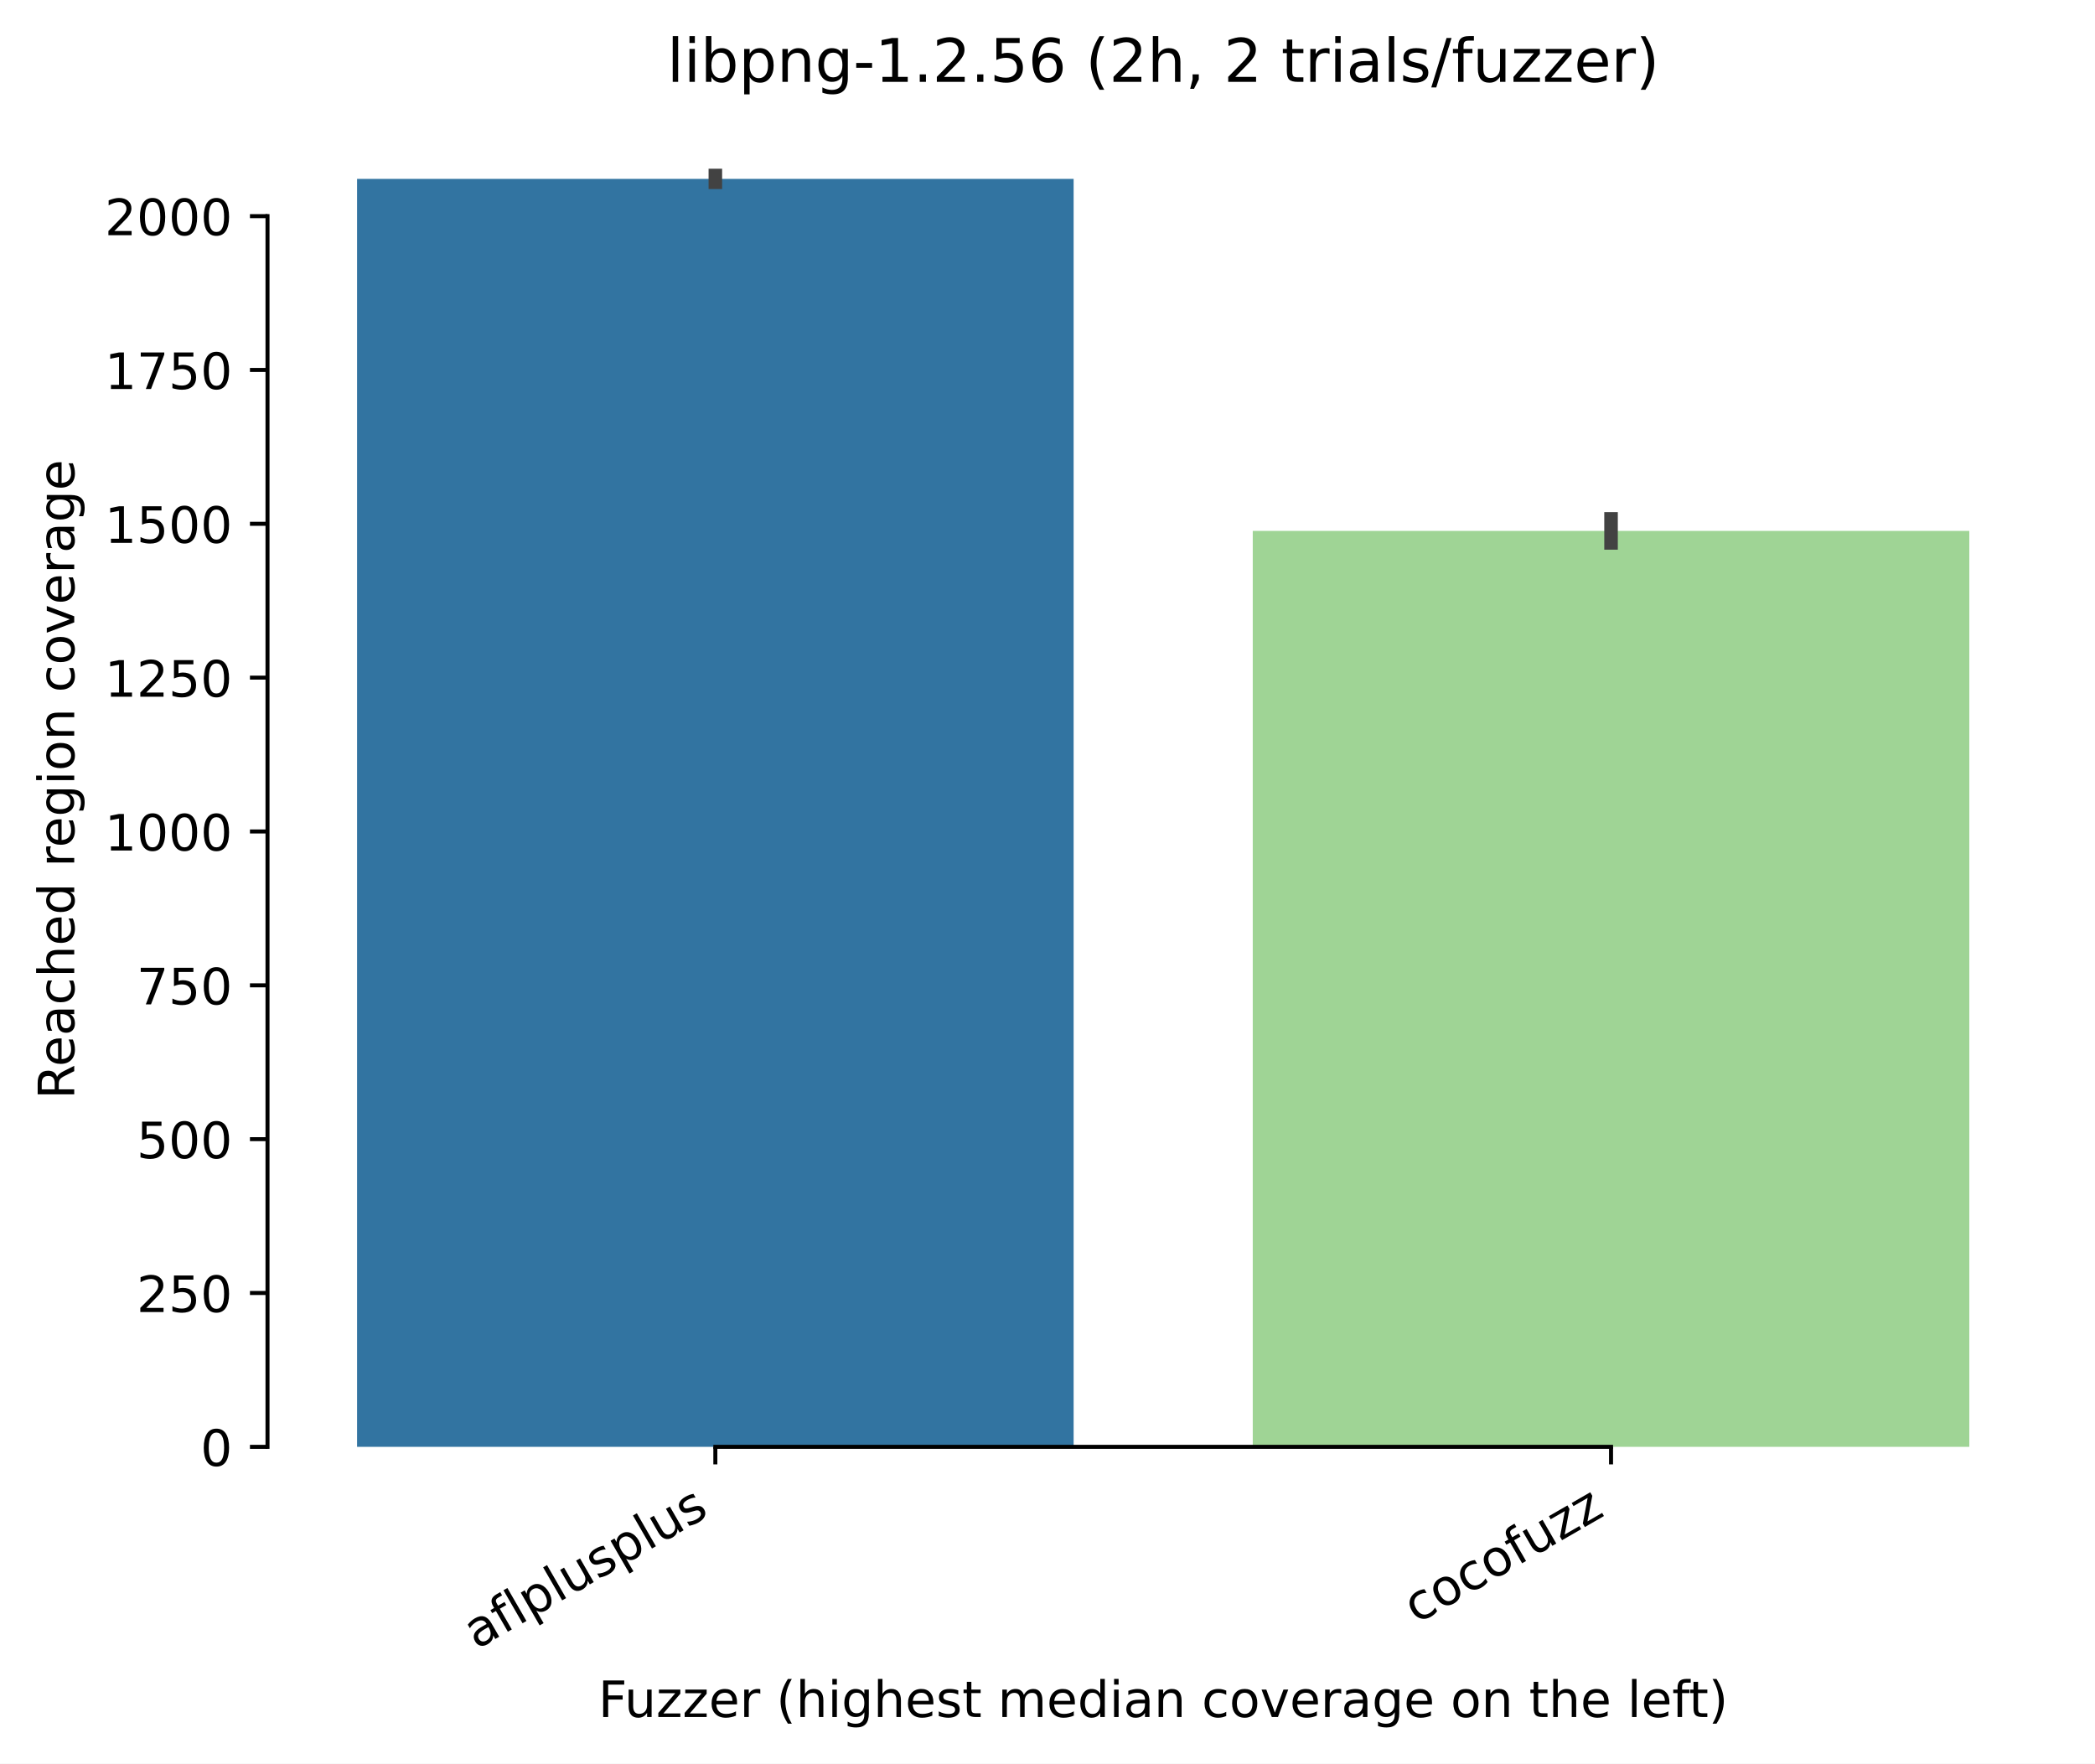
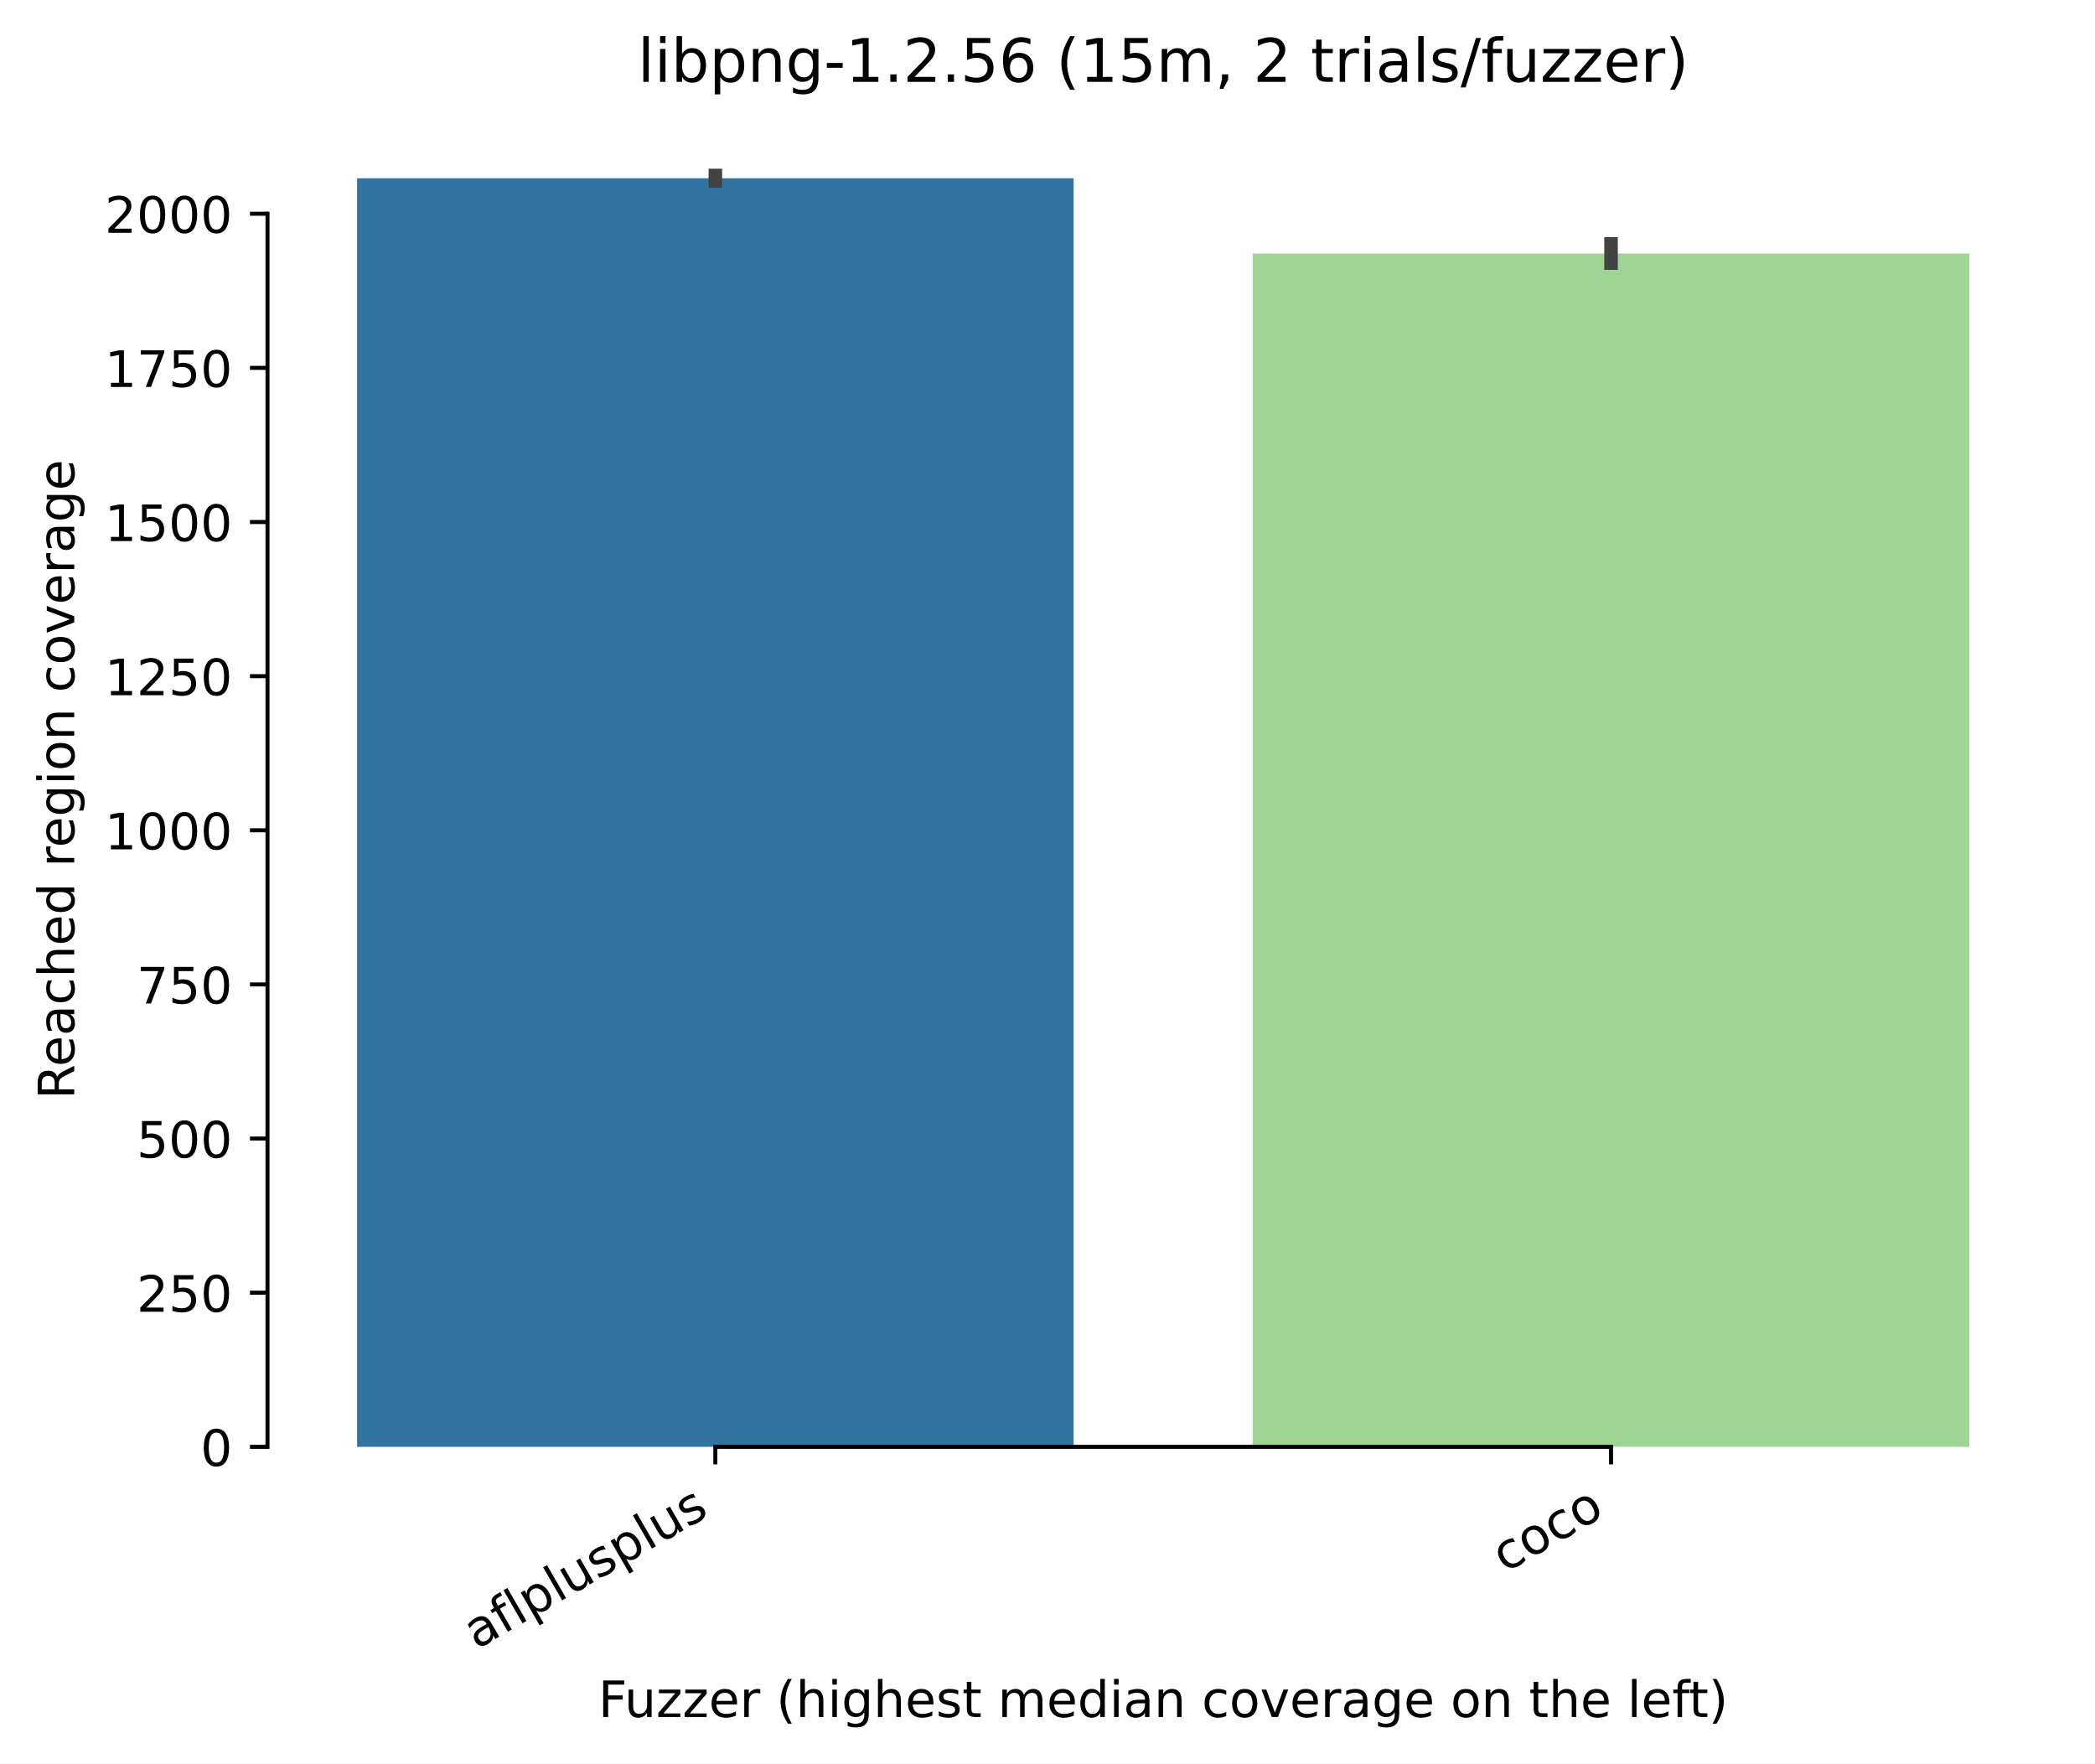
<svg xmlns="http://www.w3.org/2000/svg" xmlns:xlink="http://www.w3.org/1999/xlink" height="351.576pt" version="1.1" viewBox="0 0 417.648 351.576" width="417.648pt">
  <defs>
    <style type="text/css">*{stroke-linecap:butt;stroke-linejoin:round;}</style>
  </defs>
  <g id="figure_1">
    <g id="patch_1">
      <path d="M 0 351.576  L 417.648 351.576  L 417.648 0  L 0 0  z " style="fill:#ffffff;" />
    </g>
    <g id="axes_1">
      <g id="patch_2">
        <path d="M 53.328 288.43  L 410.448 288.43  L 410.448 22.318  L 53.328 22.318  z " style="fill:#ffffff;" />
      </g>
      <g id="patch_3">
-         <path clip-path="url(#pa865a2b3b9)" d="M 71.184 288.43  L 214.032 288.43  L 214.032 35.665  L 71.184 35.665  z " style="fill:#3274a1;" />
+         <path clip-path="url(#p373e89883d)" d="M 71.184 288.43  L 214.032 288.43  L 214.032 35.543  L 71.184 35.543  z " style="fill:#3274a1;" />
      </g>
      <g id="patch_4">
-         <path clip-path="url(#pa865a2b3b9)" d="M 249.744 288.43  L 392.592 288.43  L 392.592 105.833  L 249.744 105.833  z " style="fill:#9fd495;" />
+         <path clip-path="url(#p373e89883d)" d="M 249.744 288.43  L 392.592 288.43  L 392.592 50.538  L 249.744 50.538  z " style="fill:#9fd495;" />
      </g>
      <g id="matplotlib.axis_1">
        <g id="xtick_1">
          <g id="line2d_1">
            <defs>
-               <path d="M 0 0  L 0 3.5  " id="me1eca25776" style="stroke:#000000;stroke-width:0.8;" />
+               <path d="M 0 0  L 0 3.5  " id="m3b5b5b1552" style="stroke:#000000;stroke-width:0.8;" />
            </defs>
            <g>
-               <use style="stroke:#000000;stroke-width:0.8;" x="142.608" xlink:href="#me1eca25776" y="288.43" />
+               <use style="stroke:#000000;stroke-width:0.8;" x="142.608" xlink:href="#m3b5b5b1552" y="288.43" />
            </g>
          </g>
          <g id="text_1">
            <g transform="translate(94.99912 328.8973)rotate(-30)scale(0.1 -0.1)">
              <defs>
                <path d="M 34.281 27.484  Q 23.391 27.484 19.188 25  Q 14.984 22.516 14.984 16.5  Q 14.984 11.719 18.141 8.906  Q 21.297 6.109 26.703 6.109  Q 34.188 6.109 38.703 11.406  Q 43.219 16.703 43.219 25.484  L 43.219 27.484  z M 52.203 31.203  L 52.203 0  L 43.219 0  L 43.219 8.297  Q 40.141 3.328 35.547 0.953  Q 30.953 -1.422 24.312 -1.422  Q 15.922 -1.422 10.953 3.297  Q 6 8.016 6 15.922  Q 6 25.141 12.172 29.828  Q 18.359 34.516 30.609 34.516  L 43.219 34.516  L 43.219 35.406  Q 43.219 41.609 39.141 45  Q 35.062 48.391 27.688 48.391  Q 23 48.391 18.547 47.266  Q 14.109 46.141 10.016 43.891  L 10.016 52.203  Q 14.938 54.109 19.578 55.047  Q 24.219 56 28.609 56  Q 40.484 56 46.344 49.844  Q 52.203 43.703 52.203 31.203  z " id="DejaVuSans-97" />
                <path d="M 37.109 75.984  L 37.109 68.5  L 28.516 68.5  Q 23.688 68.5 21.797 66.547  Q 19.922 64.594 19.922 59.516  L 19.922 54.688  L 34.719 54.688  L 34.719 47.703  L 19.922 47.703  L 19.922 0  L 10.891 0  L 10.891 47.703  L 2.297 47.703  L 2.297 54.688  L 10.891 54.688  L 10.891 58.5  Q 10.891 67.625 15.141 71.797  Q 19.391 75.984 28.609 75.984  z " id="DejaVuSans-102" />
                <path d="M 9.422 75.984  L 18.406 75.984  L 18.406 0  L 9.422 0  z " id="DejaVuSans-108" />
                <path d="M 18.109 8.203  L 18.109 -20.797  L 9.078 -20.797  L 9.078 54.688  L 18.109 54.688  L 18.109 46.391  Q 20.953 51.266 25.266 53.625  Q 29.594 56 35.594 56  Q 45.562 56 51.781 48.094  Q 58.016 40.188 58.016 27.297  Q 58.016 14.406 51.781 6.484  Q 45.562 -1.422 35.594 -1.422  Q 29.594 -1.422 25.266 0.953  Q 20.953 3.328 18.109 8.203  z M 48.688 27.297  Q 48.688 37.203 44.609 42.844  Q 40.531 48.484 33.406 48.484  Q 26.266 48.484 22.188 42.844  Q 18.109 37.203 18.109 27.297  Q 18.109 17.391 22.188 11.75  Q 26.266 6.109 33.406 6.109  Q 40.531 6.109 44.609 11.75  Q 48.688 17.391 48.688 27.297  z " id="DejaVuSans-112" />
                <path d="M 8.5 21.578  L 8.5 54.688  L 17.484 54.688  L 17.484 21.922  Q 17.484 14.156 20.5 10.266  Q 23.531 6.391 29.594 6.391  Q 36.859 6.391 41.078 11.031  Q 45.312 15.672 45.312 23.688  L 45.312 54.688  L 54.297 54.688  L 54.297 0  L 45.312 0  L 45.312 8.406  Q 42.047 3.422 37.719 1  Q 33.406 -1.422 27.688 -1.422  Q 18.266 -1.422 13.375 4.438  Q 8.5 10.297 8.5 21.578  z M 31.109 56  z " id="DejaVuSans-117" />
                <path d="M 44.281 53.078  L 44.281 44.578  Q 40.484 46.531 36.375 47.5  Q 32.281 48.484 27.875 48.484  Q 21.188 48.484 17.844 46.438  Q 14.5 44.391 14.5 40.281  Q 14.5 37.156 16.891 35.375  Q 19.281 33.594 26.516 31.984  L 29.594 31.297  Q 39.156 29.25 43.188 25.516  Q 47.219 21.781 47.219 15.094  Q 47.219 7.469 41.188 3.016  Q 35.156 -1.422 24.609 -1.422  Q 20.219 -1.422 15.453 -0.562  Q 10.688 0.297 5.422 2  L 5.422 11.281  Q 10.406 8.688 15.234 7.391  Q 20.062 6.109 24.812 6.109  Q 31.156 6.109 34.562 8.281  Q 37.984 10.453 37.984 14.406  Q 37.984 18.062 35.516 20.016  Q 33.062 21.969 24.703 23.781  L 21.578 24.516  Q 13.234 26.266 9.516 29.906  Q 5.812 33.547 5.812 39.891  Q 5.812 47.609 11.281 51.797  Q 16.75 56 26.812 56  Q 31.781 56 36.172 55.266  Q 40.578 54.547 44.281 53.078  z " id="DejaVuSans-115" />
              </defs>
              <use xlink:href="#DejaVuSans-97" />
              <use x="61.279" xlink:href="#DejaVuSans-102" />
              <use x="96.484" xlink:href="#DejaVuSans-108" />
              <use x="124.268" xlink:href="#DejaVuSans-112" />
              <use x="187.744" xlink:href="#DejaVuSans-108" />
              <use x="215.527" xlink:href="#DejaVuSans-117" />
              <use x="278.906" xlink:href="#DejaVuSans-115" />
              <use x="331.006" xlink:href="#DejaVuSans-112" />
              <use x="394.482" xlink:href="#DejaVuSans-108" />
              <use x="422.266" xlink:href="#DejaVuSans-117" />
              <use x="485.645" xlink:href="#DejaVuSans-115" />
            </g>
          </g>
        </g>
        <g id="xtick_2">
          <g id="line2d_2">
            <g>
-               <use style="stroke:#000000;stroke-width:0.8;" x="321.168" xlink:href="#me1eca25776" y="288.43" />
+               <use style="stroke:#000000;stroke-width:0.8;" x="321.168" xlink:href="#m3b5b5b1552" y="288.43" />
            </g>
          </g>
          <g id="text_2">
-             <g transform="translate(282.379 323.8051)rotate(-30)scale(0.1 -0.1)">
+             <g transform="translate(300.0067 313.6278)rotate(-30)scale(0.1 -0.1)">
              <defs>
                <path d="M 48.781 52.594  L 48.781 44.188  Q 44.969 46.297 41.141 47.344  Q 37.312 48.391 33.406 48.391  Q 24.656 48.391 19.812 42.844  Q 14.984 37.312 14.984 27.297  Q 14.984 17.281 19.812 11.734  Q 24.656 6.203 33.406 6.203  Q 37.312 6.203 41.141 7.25  Q 44.969 8.297 48.781 10.406  L 48.781 2.094  Q 45.016 0.344 40.984 -0.531  Q 36.969 -1.422 32.422 -1.422  Q 20.062 -1.422 12.781 6.344  Q 5.516 14.109 5.516 27.297  Q 5.516 40.672 12.859 48.328  Q 20.219 56 33.016 56  Q 37.156 56 41.109 55.141  Q 45.062 54.297 48.781 52.594  z " id="DejaVuSans-99" />
                <path d="M 30.609 48.391  Q 23.391 48.391 19.188 42.75  Q 14.984 37.109 14.984 27.297  Q 14.984 17.484 19.156 11.844  Q 23.344 6.203 30.609 6.203  Q 37.797 6.203 41.984 11.859  Q 46.188 17.531 46.188 27.297  Q 46.188 37.016 41.984 42.703  Q 37.797 48.391 30.609 48.391  z M 30.609 56  Q 42.328 56 49.016 48.375  Q 55.719 40.766 55.719 27.297  Q 55.719 13.875 49.016 6.219  Q 42.328 -1.422 30.609 -1.422  Q 18.844 -1.422 12.172 6.219  Q 5.516 13.875 5.516 27.297  Q 5.516 40.766 12.172 48.375  Q 18.844 56 30.609 56  z " id="DejaVuSans-111" />
-                 <path d="M 5.516 54.688  L 48.188 54.688  L 48.188 46.484  L 14.406 7.172  L 48.188 7.172  L 48.188 0  L 4.297 0  L 4.297 8.203  L 38.094 47.516  L 5.516 47.516  z " id="DejaVuSans-122" />
              </defs>
              <use xlink:href="#DejaVuSans-99" />
              <use x="54.98" xlink:href="#DejaVuSans-111" />
              <use x="116.162" xlink:href="#DejaVuSans-99" />
              <use x="171.143" xlink:href="#DejaVuSans-111" />
-               <use x="232.324" xlink:href="#DejaVuSans-102" />
-               <use x="267.529" xlink:href="#DejaVuSans-117" />
-               <use x="330.908" xlink:href="#DejaVuSans-122" />
-               <use x="383.398" xlink:href="#DejaVuSans-122" />
            </g>
          </g>
        </g>
        <g id="text_3">
          <g transform="translate(119.2702 342.2968)scale(0.1 -0.1)">
            <defs>
              <path d="M 9.812 72.906  L 51.703 72.906  L 51.703 64.594  L 19.672 64.594  L 19.672 43.109  L 48.578 43.109  L 48.578 34.812  L 19.672 34.812  L 19.672 0  L 9.812 0  z " id="DejaVuSans-70" />
+               <path d="M 5.516 54.688  L 48.188 54.688  L 48.188 46.484  L 14.406 7.172  L 48.188 7.172  L 48.188 0  L 4.297 0  L 4.297 8.203  L 38.094 47.516  L 5.516 47.516  z " id="DejaVuSans-122" />
              <path d="M 56.203 29.594  L 56.203 25.203  L 14.891 25.203  Q 15.484 15.922 20.484 11.062  Q 25.484 6.203 34.422 6.203  Q 39.594 6.203 44.453 7.469  Q 49.312 8.734 54.109 11.281  L 54.109 2.781  Q 49.266 0.734 44.188 -0.344  Q 39.109 -1.422 33.891 -1.422  Q 20.797 -1.422 13.156 6.188  Q 5.516 13.812 5.516 26.812  Q 5.516 40.234 12.766 48.109  Q 20.016 56 32.328 56  Q 43.359 56 49.781 48.891  Q 56.203 41.797 56.203 29.594  z M 47.219 32.234  Q 47.125 39.594 43.094 43.984  Q 39.062 48.391 32.422 48.391  Q 24.906 48.391 20.391 44.141  Q 15.875 39.891 15.188 32.172  z " id="DejaVuSans-101" />
              <path d="M 41.109 46.297  Q 39.594 47.172 37.812 47.578  Q 36.031 48 33.891 48  Q 26.266 48 22.188 43.047  Q 18.109 38.094 18.109 28.812  L 18.109 0  L 9.078 0  L 9.078 54.688  L 18.109 54.688  L 18.109 46.188  Q 20.953 51.172 25.484 53.578  Q 30.031 56 36.531 56  Q 37.453 56 38.578 55.875  Q 39.703 55.766 41.062 55.516  z " id="DejaVuSans-114" />
              <path id="DejaVuSans-32" />
              <path d="M 31 75.875  Q 24.469 64.656 21.281 53.656  Q 18.109 42.672 18.109 31.391  Q 18.109 20.125 21.312 9.062  Q 24.516 -2 31 -13.188  L 23.188 -13.188  Q 15.875 -1.703 12.234 9.375  Q 8.594 20.453 8.594 31.391  Q 8.594 42.281 12.203 53.312  Q 15.828 64.359 23.188 75.875  z " id="DejaVuSans-40" />
              <path d="M 54.891 33.016  L 54.891 0  L 45.906 0  L 45.906 32.719  Q 45.906 40.484 42.875 44.328  Q 39.844 48.188 33.797 48.188  Q 26.516 48.188 22.312 43.547  Q 18.109 38.922 18.109 30.906  L 18.109 0  L 9.078 0  L 9.078 75.984  L 18.109 75.984  L 18.109 46.188  Q 21.344 51.125 25.703 53.562  Q 30.078 56 35.797 56  Q 45.219 56 50.047 50.172  Q 54.891 44.344 54.891 33.016  z " id="DejaVuSans-104" />
              <path d="M 9.422 54.688  L 18.406 54.688  L 18.406 0  L 9.422 0  z M 9.422 75.984  L 18.406 75.984  L 18.406 64.594  L 9.422 64.594  z " id="DejaVuSans-105" />
              <path d="M 45.406 27.984  Q 45.406 37.75 41.375 43.109  Q 37.359 48.484 30.078 48.484  Q 22.859 48.484 18.828 43.109  Q 14.797 37.75 14.797 27.984  Q 14.797 18.266 18.828 12.891  Q 22.859 7.516 30.078 7.516  Q 37.359 7.516 41.375 12.891  Q 45.406 18.266 45.406 27.984  z M 54.391 6.781  Q 54.391 -7.172 48.188 -13.984  Q 42 -20.797 29.203 -20.797  Q 24.469 -20.797 20.266 -20.094  Q 16.062 -19.391 12.109 -17.922  L 12.109 -9.188  Q 16.062 -11.328 19.922 -12.344  Q 23.781 -13.375 27.781 -13.375  Q 36.625 -13.375 41.016 -8.766  Q 45.406 -4.156 45.406 5.172  L 45.406 9.625  Q 42.625 4.781 38.281 2.391  Q 33.938 0 27.875 0  Q 17.828 0 11.672 7.656  Q 5.516 15.328 5.516 27.984  Q 5.516 40.672 11.672 48.328  Q 17.828 56 27.875 56  Q 33.938 56 38.281 53.609  Q 42.625 51.219 45.406 46.391  L 45.406 54.688  L 54.391 54.688  z " id="DejaVuSans-103" />
              <path d="M 18.312 70.219  L 18.312 54.688  L 36.812 54.688  L 36.812 47.703  L 18.312 47.703  L 18.312 18.016  Q 18.312 11.328 20.141 9.422  Q 21.969 7.516 27.594 7.516  L 36.812 7.516  L 36.812 0  L 27.594 0  Q 17.188 0 13.234 3.875  Q 9.281 7.766 9.281 18.016  L 9.281 47.703  L 2.688 47.703  L 2.688 54.688  L 9.281 54.688  L 9.281 70.219  z " id="DejaVuSans-116" />
              <path d="M 52 44.188  Q 55.375 50.25 60.062 53.125  Q 64.75 56 71.094 56  Q 79.641 56 84.281 50.016  Q 88.922 44.047 88.922 33.016  L 88.922 0  L 79.891 0  L 79.891 32.719  Q 79.891 40.578 77.094 44.375  Q 74.312 48.188 68.609 48.188  Q 61.625 48.188 57.562 43.547  Q 53.516 38.922 53.516 30.906  L 53.516 0  L 44.484 0  L 44.484 32.719  Q 44.484 40.625 41.703 44.406  Q 38.922 48.188 33.109 48.188  Q 26.219 48.188 22.156 43.531  Q 18.109 38.875 18.109 30.906  L 18.109 0  L 9.078 0  L 9.078 54.688  L 18.109 54.688  L 18.109 46.188  Q 21.188 51.219 25.484 53.609  Q 29.781 56 35.688 56  Q 41.656 56 45.828 52.969  Q 50 49.953 52 44.188  z " id="DejaVuSans-109" />
              <path d="M 45.406 46.391  L 45.406 75.984  L 54.391 75.984  L 54.391 0  L 45.406 0  L 45.406 8.203  Q 42.578 3.328 38.25 0.953  Q 33.938 -1.422 27.875 -1.422  Q 17.969 -1.422 11.734 6.484  Q 5.516 14.406 5.516 27.297  Q 5.516 40.188 11.734 48.094  Q 17.969 56 27.875 56  Q 33.938 56 38.25 53.625  Q 42.578 51.266 45.406 46.391  z M 14.797 27.297  Q 14.797 17.391 18.875 11.75  Q 22.953 6.109 30.078 6.109  Q 37.203 6.109 41.297 11.75  Q 45.406 17.391 45.406 27.297  Q 45.406 37.203 41.297 42.844  Q 37.203 48.484 30.078 48.484  Q 22.953 48.484 18.875 42.844  Q 14.797 37.203 14.797 27.297  z " id="DejaVuSans-100" />
              <path d="M 54.891 33.016  L 54.891 0  L 45.906 0  L 45.906 32.719  Q 45.906 40.484 42.875 44.328  Q 39.844 48.188 33.797 48.188  Q 26.516 48.188 22.312 43.547  Q 18.109 38.922 18.109 30.906  L 18.109 0  L 9.078 0  L 9.078 54.688  L 18.109 54.688  L 18.109 46.188  Q 21.344 51.125 25.703 53.562  Q 30.078 56 35.797 56  Q 45.219 56 50.047 50.172  Q 54.891 44.344 54.891 33.016  z " id="DejaVuSans-110" />
              <path d="M 2.984 54.688  L 12.5 54.688  L 29.594 8.797  L 46.688 54.688  L 56.203 54.688  L 35.688 0  L 23.484 0  z " id="DejaVuSans-118" />
              <path d="M 8.016 75.875  L 15.828 75.875  Q 23.141 64.359 26.781 53.312  Q 30.422 42.281 30.422 31.391  Q 30.422 20.453 26.781 9.375  Q 23.141 -1.703 15.828 -13.188  L 8.016 -13.188  Q 14.5 -2 17.703 9.062  Q 20.906 20.125 20.906 31.391  Q 20.906 42.672 17.703 53.656  Q 14.5 64.656 8.016 75.875  z " id="DejaVuSans-41" />
            </defs>
            <use xlink:href="#DejaVuSans-70" />
            <use x="52.02" xlink:href="#DejaVuSans-117" />
            <use x="115.398" xlink:href="#DejaVuSans-122" />
            <use x="167.889" xlink:href="#DejaVuSans-122" />
            <use x="220.379" xlink:href="#DejaVuSans-101" />
            <use x="281.902" xlink:href="#DejaVuSans-114" />
            <use x="323.016" xlink:href="#DejaVuSans-32" />
            <use x="354.803" xlink:href="#DejaVuSans-40" />
            <use x="393.816" xlink:href="#DejaVuSans-104" />
            <use x="457.195" xlink:href="#DejaVuSans-105" />
            <use x="484.979" xlink:href="#DejaVuSans-103" />
            <use x="548.455" xlink:href="#DejaVuSans-104" />
            <use x="611.834" xlink:href="#DejaVuSans-101" />
            <use x="673.357" xlink:href="#DejaVuSans-115" />
            <use x="725.457" xlink:href="#DejaVuSans-116" />
            <use x="764.666" xlink:href="#DejaVuSans-32" />
            <use x="796.453" xlink:href="#DejaVuSans-109" />
            <use x="893.865" xlink:href="#DejaVuSans-101" />
            <use x="955.389" xlink:href="#DejaVuSans-100" />
            <use x="1018.865" xlink:href="#DejaVuSans-105" />
            <use x="1046.648" xlink:href="#DejaVuSans-97" />
            <use x="1107.928" xlink:href="#DejaVuSans-110" />
            <use x="1171.307" xlink:href="#DejaVuSans-32" />
            <use x="1203.094" xlink:href="#DejaVuSans-99" />
            <use x="1258.074" xlink:href="#DejaVuSans-111" />
            <use x="1319.256" xlink:href="#DejaVuSans-118" />
            <use x="1378.436" xlink:href="#DejaVuSans-101" />
            <use x="1439.959" xlink:href="#DejaVuSans-114" />
            <use x="1481.072" xlink:href="#DejaVuSans-97" />
            <use x="1542.352" xlink:href="#DejaVuSans-103" />
            <use x="1605.828" xlink:href="#DejaVuSans-101" />
            <use x="1667.352" xlink:href="#DejaVuSans-32" />
            <use x="1699.139" xlink:href="#DejaVuSans-111" />
            <use x="1760.32" xlink:href="#DejaVuSans-110" />
            <use x="1823.699" xlink:href="#DejaVuSans-32" />
            <use x="1855.486" xlink:href="#DejaVuSans-116" />
            <use x="1894.695" xlink:href="#DejaVuSans-104" />
            <use x="1958.074" xlink:href="#DejaVuSans-101" />
            <use x="2019.598" xlink:href="#DejaVuSans-32" />
            <use x="2051.385" xlink:href="#DejaVuSans-108" />
            <use x="2079.168" xlink:href="#DejaVuSans-101" />
            <use x="2140.691" xlink:href="#DejaVuSans-102" />
            <use x="2174.146" xlink:href="#DejaVuSans-116" />
            <use x="2213.355" xlink:href="#DejaVuSans-41" />
          </g>
        </g>
      </g>
      <g id="matplotlib.axis_2">
        <g id="ytick_1">
          <g id="line2d_3">
            <defs>
-               <path d="M 0 0  L -3.5 0  " id="m7352d37c89" style="stroke:#000000;stroke-width:0.8;" />
+               <path d="M 0 0  L -3.5 0  " id="m54688fafa9" style="stroke:#000000;stroke-width:0.8;" />
            </defs>
            <g>
-               <use style="stroke:#000000;stroke-width:0.8;" x="53.328" xlink:href="#m7352d37c89" y="288.43" />
+               <use style="stroke:#000000;stroke-width:0.8;" x="53.328" xlink:href="#m54688fafa9" y="288.43" />
            </g>
          </g>
          <g id="text_4">
            <g transform="translate(39.96563 292.2293)scale(0.1 -0.1)">
              <defs>
                <path d="M 31.781 66.406  Q 24.172 66.406 20.328 58.906  Q 16.5 51.422 16.5 36.375  Q 16.5 21.391 20.328 13.891  Q 24.172 6.391 31.781 6.391  Q 39.453 6.391 43.281 13.891  Q 47.125 21.391 47.125 36.375  Q 47.125 51.422 43.281 58.906  Q 39.453 66.406 31.781 66.406  z M 31.781 74.219  Q 44.047 74.219 50.516 64.516  Q 56.984 54.828 56.984 36.375  Q 56.984 17.969 50.516 8.266  Q 44.047 -1.422 31.781 -1.422  Q 19.531 -1.422 13.062 8.266  Q 6.594 17.969 6.594 36.375  Q 6.594 54.828 13.062 64.516  Q 19.531 74.219 31.781 74.219  z " id="DejaVuSans-48" />
              </defs>
              <use xlink:href="#DejaVuSans-48" />
            </g>
          </g>
        </g>
        <g id="ytick_2">
          <g id="line2d_4">
            <g>
-               <use style="stroke:#000000;stroke-width:0.8;" x="53.328" xlink:href="#m7352d37c89" y="257.762" />
+               <use style="stroke:#000000;stroke-width:0.8;" x="53.328" xlink:href="#m54688fafa9" y="257.703" />
            </g>
          </g>
          <g id="text_5">
-             <g transform="translate(27.24063 261.5614)scale(0.1 -0.1)">
+             <g transform="translate(27.24063 261.5019)scale(0.1 -0.1)">
              <defs>
                <path d="M 19.188 8.297  L 53.609 8.297  L 53.609 0  L 7.328 0  L 7.328 8.297  Q 12.938 14.109 22.625 23.891  Q 32.328 33.688 34.812 36.531  Q 39.547 41.844 41.422 45.531  Q 43.312 49.219 43.312 52.781  Q 43.312 58.594 39.234 62.25  Q 35.156 65.922 28.609 65.922  Q 23.969 65.922 18.812 64.312  Q 13.672 62.703 7.812 59.422  L 7.812 69.391  Q 13.766 71.781 18.938 73  Q 24.125 74.219 28.422 74.219  Q 39.75 74.219 46.484 68.547  Q 53.219 62.891 53.219 53.422  Q 53.219 48.922 51.531 44.891  Q 49.859 40.875 45.406 35.406  Q 44.188 33.984 37.641 27.219  Q 31.109 20.453 19.188 8.297  z " id="DejaVuSans-50" />
                <path d="M 10.797 72.906  L 49.516 72.906  L 49.516 64.594  L 19.828 64.594  L 19.828 46.734  Q 21.969 47.469 24.109 47.828  Q 26.266 48.188 28.422 48.188  Q 40.625 48.188 47.75 41.5  Q 54.891 34.812 54.891 23.391  Q 54.891 11.625 47.562 5.094  Q 40.234 -1.422 26.906 -1.422  Q 22.312 -1.422 17.547 -0.641  Q 12.797 0.141 7.719 1.703  L 7.719 11.625  Q 12.109 9.234 16.797 8.062  Q 21.484 6.891 26.703 6.891  Q 35.156 6.891 40.078 11.328  Q 45.016 15.766 45.016 23.391  Q 45.016 31 40.078 35.438  Q 35.156 39.891 26.703 39.891  Q 22.75 39.891 18.812 39.016  Q 14.891 38.141 10.797 36.281  z " id="DejaVuSans-53" />
              </defs>
              <use xlink:href="#DejaVuSans-50" />
              <use x="63.623" xlink:href="#DejaVuSans-53" />
              <use x="127.246" xlink:href="#DejaVuSans-48" />
            </g>
          </g>
        </g>
        <g id="ytick_3">
          <g id="line2d_5">
            <g>
-               <use style="stroke:#000000;stroke-width:0.8;" x="53.328" xlink:href="#m7352d37c89" y="227.094" />
+               <use style="stroke:#000000;stroke-width:0.8;" x="53.328" xlink:href="#m54688fafa9" y="226.975" />
            </g>
          </g>
          <g id="text_6">
-             <g transform="translate(27.24063 230.8934)scale(0.1 -0.1)">
+             <g transform="translate(27.24063 230.7744)scale(0.1 -0.1)">
              <use xlink:href="#DejaVuSans-53" />
              <use x="63.623" xlink:href="#DejaVuSans-48" />
              <use x="127.246" xlink:href="#DejaVuSans-48" />
            </g>
          </g>
        </g>
        <g id="ytick_4">
          <g id="line2d_6">
            <g>
-               <use style="stroke:#000000;stroke-width:0.8;" x="53.328" xlink:href="#m7352d37c89" y="196.426" />
+               <use style="stroke:#000000;stroke-width:0.8;" x="53.328" xlink:href="#m54688fafa9" y="196.248" />
            </g>
          </g>
          <g id="text_7">
-             <g transform="translate(27.24063 200.2255)scale(0.1 -0.1)">
+             <g transform="translate(27.24063 200.047)scale(0.1 -0.1)">
              <defs>
                <path d="M 8.203 72.906  L 55.078 72.906  L 55.078 68.703  L 28.609 0  L 18.312 0  L 43.219 64.594  L 8.203 64.594  z " id="DejaVuSans-55" />
              </defs>
              <use xlink:href="#DejaVuSans-55" />
              <use x="63.623" xlink:href="#DejaVuSans-53" />
              <use x="127.246" xlink:href="#DejaVuSans-48" />
            </g>
          </g>
        </g>
        <g id="ytick_5">
          <g id="line2d_7">
            <g>
-               <use style="stroke:#000000;stroke-width:0.8;" x="53.328" xlink:href="#m7352d37c89" y="165.758" />
+               <use style="stroke:#000000;stroke-width:0.8;" x="53.328" xlink:href="#m54688fafa9" y="165.52" />
            </g>
          </g>
          <g id="text_8">
-             <g transform="translate(20.87813 169.5575)scale(0.1 -0.1)">
+             <g transform="translate(20.87813 169.3195)scale(0.1 -0.1)">
              <defs>
                <path d="M 12.406 8.297  L 28.516 8.297  L 28.516 63.922  L 10.984 60.406  L 10.984 69.391  L 28.422 72.906  L 38.281 72.906  L 38.281 8.297  L 54.391 8.297  L 54.391 0  L 12.406 0  z " id="DejaVuSans-49" />
              </defs>
              <use xlink:href="#DejaVuSans-49" />
              <use x="63.623" xlink:href="#DejaVuSans-48" />
              <use x="127.246" xlink:href="#DejaVuSans-48" />
              <use x="190.869" xlink:href="#DejaVuSans-48" />
            </g>
          </g>
        </g>
        <g id="ytick_6">
          <g id="line2d_8">
            <g>
-               <use style="stroke:#000000;stroke-width:0.8;" x="53.328" xlink:href="#m7352d37c89" y="135.09" />
+               <use style="stroke:#000000;stroke-width:0.8;" x="53.328" xlink:href="#m54688fafa9" y="134.793" />
            </g>
          </g>
          <g id="text_9">
-             <g transform="translate(20.87813 138.8896)scale(0.1 -0.1)">
+             <g transform="translate(20.87813 138.5921)scale(0.1 -0.1)">
              <use xlink:href="#DejaVuSans-49" />
              <use x="63.623" xlink:href="#DejaVuSans-50" />
              <use x="127.246" xlink:href="#DejaVuSans-53" />
              <use x="190.869" xlink:href="#DejaVuSans-48" />
            </g>
          </g>
        </g>
        <g id="ytick_7">
          <g id="line2d_9">
            <g>
-               <use style="stroke:#000000;stroke-width:0.8;" x="53.328" xlink:href="#m7352d37c89" y="104.422" />
+               <use style="stroke:#000000;stroke-width:0.8;" x="53.328" xlink:href="#m54688fafa9" y="104.065" />
            </g>
          </g>
          <g id="text_10">
-             <g transform="translate(20.87813 108.2216)scale(0.1 -0.1)">
+             <g transform="translate(20.87813 107.8646)scale(0.1 -0.1)">
              <use xlink:href="#DejaVuSans-49" />
              <use x="63.623" xlink:href="#DejaVuSans-53" />
              <use x="127.246" xlink:href="#DejaVuSans-48" />
              <use x="190.869" xlink:href="#DejaVuSans-48" />
            </g>
          </g>
        </g>
        <g id="ytick_8">
          <g id="line2d_10">
            <g>
-               <use style="stroke:#000000;stroke-width:0.8;" x="53.328" xlink:href="#m7352d37c89" y="73.754" />
+               <use style="stroke:#000000;stroke-width:0.8;" x="53.328" xlink:href="#m54688fafa9" y="73.338" />
            </g>
          </g>
          <g id="text_11">
-             <g transform="translate(20.87813 77.55364)scale(0.1 -0.1)">
+             <g transform="translate(20.87813 77.1372)scale(0.1 -0.1)">
              <use xlink:href="#DejaVuSans-49" />
              <use x="63.623" xlink:href="#DejaVuSans-55" />
              <use x="127.246" xlink:href="#DejaVuSans-53" />
              <use x="190.869" xlink:href="#DejaVuSans-48" />
            </g>
          </g>
        </g>
        <g id="ytick_9">
          <g id="line2d_11">
            <g>
-               <use style="stroke:#000000;stroke-width:0.8;" x="53.328" xlink:href="#m7352d37c89" y="43.086" />
+               <use style="stroke:#000000;stroke-width:0.8;" x="53.328" xlink:href="#m54688fafa9" y="42.611" />
            </g>
          </g>
          <g id="text_12">
-             <g transform="translate(20.87813 46.88569)scale(0.1 -0.1)">
+             <g transform="translate(20.87813 46.40975)scale(0.1 -0.1)">
              <use xlink:href="#DejaVuSans-50" />
              <use x="63.623" xlink:href="#DejaVuSans-48" />
              <use x="127.246" xlink:href="#DejaVuSans-48" />
              <use x="190.869" xlink:href="#DejaVuSans-48" />
            </g>
          </g>
        </g>
        <g id="text_13">
          <g transform="translate(14.79844 219.1366)rotate(-90)scale(0.1 -0.1)">
            <defs>
              <path d="M 44.391 34.188  Q 47.562 33.109 50.562 29.594  Q 53.562 26.078 56.594 19.922  L 66.609 0  L 56 0  L 46.688 18.703  Q 43.062 26.031 39.672 28.422  Q 36.281 30.812 30.422 30.812  L 19.672 30.812  L 19.672 0  L 9.812 0  L 9.812 72.906  L 32.078 72.906  Q 44.578 72.906 50.734 67.672  Q 56.891 62.453 56.891 51.906  Q 56.891 45.016 53.688 40.469  Q 50.484 35.938 44.391 34.188  z M 19.672 64.797  L 19.672 38.922  L 32.078 38.922  Q 39.203 38.922 42.844 42.219  Q 46.484 45.516 46.484 51.906  Q 46.484 58.297 42.844 61.547  Q 39.203 64.797 32.078 64.797  z " id="DejaVuSans-82" />
            </defs>
            <use xlink:href="#DejaVuSans-82" />
            <use x="64.982" xlink:href="#DejaVuSans-101" />
            <use x="126.506" xlink:href="#DejaVuSans-97" />
            <use x="187.785" xlink:href="#DejaVuSans-99" />
            <use x="242.766" xlink:href="#DejaVuSans-104" />
            <use x="306.145" xlink:href="#DejaVuSans-101" />
            <use x="367.668" xlink:href="#DejaVuSans-100" />
            <use x="431.145" xlink:href="#DejaVuSans-32" />
            <use x="462.932" xlink:href="#DejaVuSans-114" />
            <use x="501.795" xlink:href="#DejaVuSans-101" />
            <use x="563.318" xlink:href="#DejaVuSans-103" />
            <use x="626.795" xlink:href="#DejaVuSans-105" />
            <use x="654.578" xlink:href="#DejaVuSans-111" />
            <use x="715.76" xlink:href="#DejaVuSans-110" />
            <use x="779.139" xlink:href="#DejaVuSans-32" />
            <use x="810.926" xlink:href="#DejaVuSans-99" />
            <use x="865.906" xlink:href="#DejaVuSans-111" />
            <use x="927.088" xlink:href="#DejaVuSans-118" />
            <use x="986.268" xlink:href="#DejaVuSans-101" />
            <use x="1047.791" xlink:href="#DejaVuSans-114" />
            <use x="1088.904" xlink:href="#DejaVuSans-97" />
            <use x="1150.184" xlink:href="#DejaVuSans-103" />
            <use x="1213.66" xlink:href="#DejaVuSans-101" />
          </g>
        </g>
      </g>
      <g id="line2d_12">
-         <path clip-path="url(#pa865a2b3b9)" d="M 142.608 36.34  L 142.608 34.99  " style="fill:none;stroke:#424242;stroke-linecap:square;stroke-width:2.7;" />
+         <path clip-path="url(#p373e89883d)" d="M 142.608 36.096  L 142.608 34.99  " style="fill:none;stroke:#424242;stroke-linecap:square;stroke-width:2.7;" />
      </g>
      <g id="line2d_13">
-         <path clip-path="url(#pa865a2b3b9)" d="M 321.168 108.225  L 321.168 103.441  " style="fill:none;stroke:#424242;stroke-linecap:square;stroke-width:2.7;" />
+         <path clip-path="url(#p373e89883d)" d="M 321.168 52.443  L 321.168 48.633  " style="fill:none;stroke:#424242;stroke-linecap:square;stroke-width:2.7;" />
      </g>
      <g id="patch_5">
-         <path d="M 53.328 288.43  L 53.328 43.086  " style="fill:none;stroke:#000000;stroke-linecap:square;stroke-linejoin:miter;stroke-width:0.8;" />
+         <path d="M 53.328 288.43  L 53.328 42.611  " style="fill:none;stroke:#000000;stroke-linecap:square;stroke-linejoin:miter;stroke-width:0.8;" />
      </g>
      <g id="patch_6">
        <path d="M 142.608 288.43  L 321.168 288.43  " style="fill:none;stroke:#000000;stroke-linecap:square;stroke-linejoin:miter;stroke-width:0.8;" />
      </g>
      <g id="text_14">
-         <g transform="translate(132.9819 16.31812)scale(0.12 -0.12)">
+         <g transform="translate(127.1225 16.31812)scale(0.12 -0.12)">
          <defs>
            <path d="M 48.688 27.297  Q 48.688 37.203 44.609 42.844  Q 40.531 48.484 33.406 48.484  Q 26.266 48.484 22.188 42.844  Q 18.109 37.203 18.109 27.297  Q 18.109 17.391 22.188 11.75  Q 26.266 6.109 33.406 6.109  Q 40.531 6.109 44.609 11.75  Q 48.688 17.391 48.688 27.297  z M 18.109 46.391  Q 20.953 51.266 25.266 53.625  Q 29.594 56 35.594 56  Q 45.562 56 51.781 48.094  Q 58.016 40.188 58.016 27.297  Q 58.016 14.406 51.781 6.484  Q 45.562 -1.422 35.594 -1.422  Q 29.594 -1.422 25.266 0.953  Q 20.953 3.328 18.109 8.203  L 18.109 0  L 9.078 0  L 9.078 75.984  L 18.109 75.984  z " id="DejaVuSans-98" />
            <path d="M 4.891 31.391  L 31.203 31.391  L 31.203 23.391  L 4.891 23.391  z " id="DejaVuSans-45" />
            <path d="M 10.688 12.406  L 21 12.406  L 21 0  L 10.688 0  z " id="DejaVuSans-46" />
            <path d="M 33.016 40.375  Q 26.375 40.375 22.484 35.828  Q 18.609 31.297 18.609 23.391  Q 18.609 15.531 22.484 10.953  Q 26.375 6.391 33.016 6.391  Q 39.656 6.391 43.531 10.953  Q 47.406 15.531 47.406 23.391  Q 47.406 31.297 43.531 35.828  Q 39.656 40.375 33.016 40.375  z M 52.594 71.297  L 52.594 62.312  Q 48.875 64.062 45.094 64.984  Q 41.312 65.922 37.594 65.922  Q 27.828 65.922 22.672 59.328  Q 17.531 52.734 16.797 39.406  Q 19.672 43.656 24.016 45.922  Q 28.375 48.188 33.594 48.188  Q 44.578 48.188 50.953 41.516  Q 57.328 34.859 57.328 23.391  Q 57.328 12.156 50.688 5.359  Q 44.047 -1.422 33.016 -1.422  Q 20.359 -1.422 13.672 8.266  Q 6.984 17.969 6.984 36.375  Q 6.984 53.656 15.188 63.938  Q 23.391 74.219 37.203 74.219  Q 40.922 74.219 44.703 73.484  Q 48.484 72.75 52.594 71.297  z " id="DejaVuSans-54" />
            <path d="M 11.719 12.406  L 22.016 12.406  L 22.016 4  L 14.016 -11.625  L 7.719 -11.625  L 11.719 4  z " id="DejaVuSans-44" />
            <path d="M 25.391 72.906  L 33.688 72.906  L 8.297 -9.281  L 0 -9.281  z " id="DejaVuSans-47" />
          </defs>
          <use xlink:href="#DejaVuSans-108" />
          <use x="27.783" xlink:href="#DejaVuSans-105" />
          <use x="55.566" xlink:href="#DejaVuSans-98" />
          <use x="119.043" xlink:href="#DejaVuSans-112" />
          <use x="182.52" xlink:href="#DejaVuSans-110" />
          <use x="245.898" xlink:href="#DejaVuSans-103" />
          <use x="309.375" xlink:href="#DejaVuSans-45" />
          <use x="345.459" xlink:href="#DejaVuSans-49" />
          <use x="409.082" xlink:href="#DejaVuSans-46" />
          <use x="440.869" xlink:href="#DejaVuSans-50" />
          <use x="504.492" xlink:href="#DejaVuSans-46" />
          <use x="536.279" xlink:href="#DejaVuSans-53" />
          <use x="599.902" xlink:href="#DejaVuSans-54" />
          <use x="663.525" xlink:href="#DejaVuSans-32" />
          <use x="695.312" xlink:href="#DejaVuSans-40" />
-           <use x="734.326" xlink:href="#DejaVuSans-50" />
-           <use x="797.949" xlink:href="#DejaVuSans-104" />
-           <use x="861.328" xlink:href="#DejaVuSans-44" />
-           <use x="893.115" xlink:href="#DejaVuSans-32" />
-           <use x="924.902" xlink:href="#DejaVuSans-50" />
-           <use x="988.525" xlink:href="#DejaVuSans-32" />
-           <use x="1020.312" xlink:href="#DejaVuSans-116" />
-           <use x="1059.521" xlink:href="#DejaVuSans-114" />
-           <use x="1100.635" xlink:href="#DejaVuSans-105" />
-           <use x="1128.418" xlink:href="#DejaVuSans-97" />
-           <use x="1189.697" xlink:href="#DejaVuSans-108" />
-           <use x="1217.48" xlink:href="#DejaVuSans-115" />
-           <use x="1269.58" xlink:href="#DejaVuSans-47" />
-           <use x="1303.271" xlink:href="#DejaVuSans-102" />
-           <use x="1338.477" xlink:href="#DejaVuSans-117" />
-           <use x="1401.855" xlink:href="#DejaVuSans-122" />
-           <use x="1454.346" xlink:href="#DejaVuSans-122" />
-           <use x="1506.836" xlink:href="#DejaVuSans-101" />
-           <use x="1568.359" xlink:href="#DejaVuSans-114" />
-           <use x="1609.473" xlink:href="#DejaVuSans-41" />
+           <use x="734.326" xlink:href="#DejaVuSans-49" />
+           <use x="797.949" xlink:href="#DejaVuSans-53" />
+           <use x="861.572" xlink:href="#DejaVuSans-109" />
+           <use x="958.984" xlink:href="#DejaVuSans-44" />
+           <use x="990.771" xlink:href="#DejaVuSans-32" />
+           <use x="1022.559" xlink:href="#DejaVuSans-50" />
+           <use x="1086.182" xlink:href="#DejaVuSans-32" />
+           <use x="1117.969" xlink:href="#DejaVuSans-116" />
+           <use x="1157.178" xlink:href="#DejaVuSans-114" />
+           <use x="1198.291" xlink:href="#DejaVuSans-105" />
+           <use x="1226.074" xlink:href="#DejaVuSans-97" />
+           <use x="1287.354" xlink:href="#DejaVuSans-108" />
+           <use x="1315.137" xlink:href="#DejaVuSans-115" />
+           <use x="1367.236" xlink:href="#DejaVuSans-47" />
+           <use x="1400.928" xlink:href="#DejaVuSans-102" />
+           <use x="1436.133" xlink:href="#DejaVuSans-117" />
+           <use x="1499.512" xlink:href="#DejaVuSans-122" />
+           <use x="1552.002" xlink:href="#DejaVuSans-122" />
+           <use x="1604.492" xlink:href="#DejaVuSans-101" />
+           <use x="1666.016" xlink:href="#DejaVuSans-114" />
+           <use x="1707.129" xlink:href="#DejaVuSans-41" />
        </g>
      </g>
    </g>
  </g>
  <defs>
-     <clipPath id="pa865a2b3b9">
+     <clipPath id="p373e89883d">
      <rect height="266.112" width="357.12" x="53.328" y="22.318" />
    </clipPath>
  </defs>
</svg>
